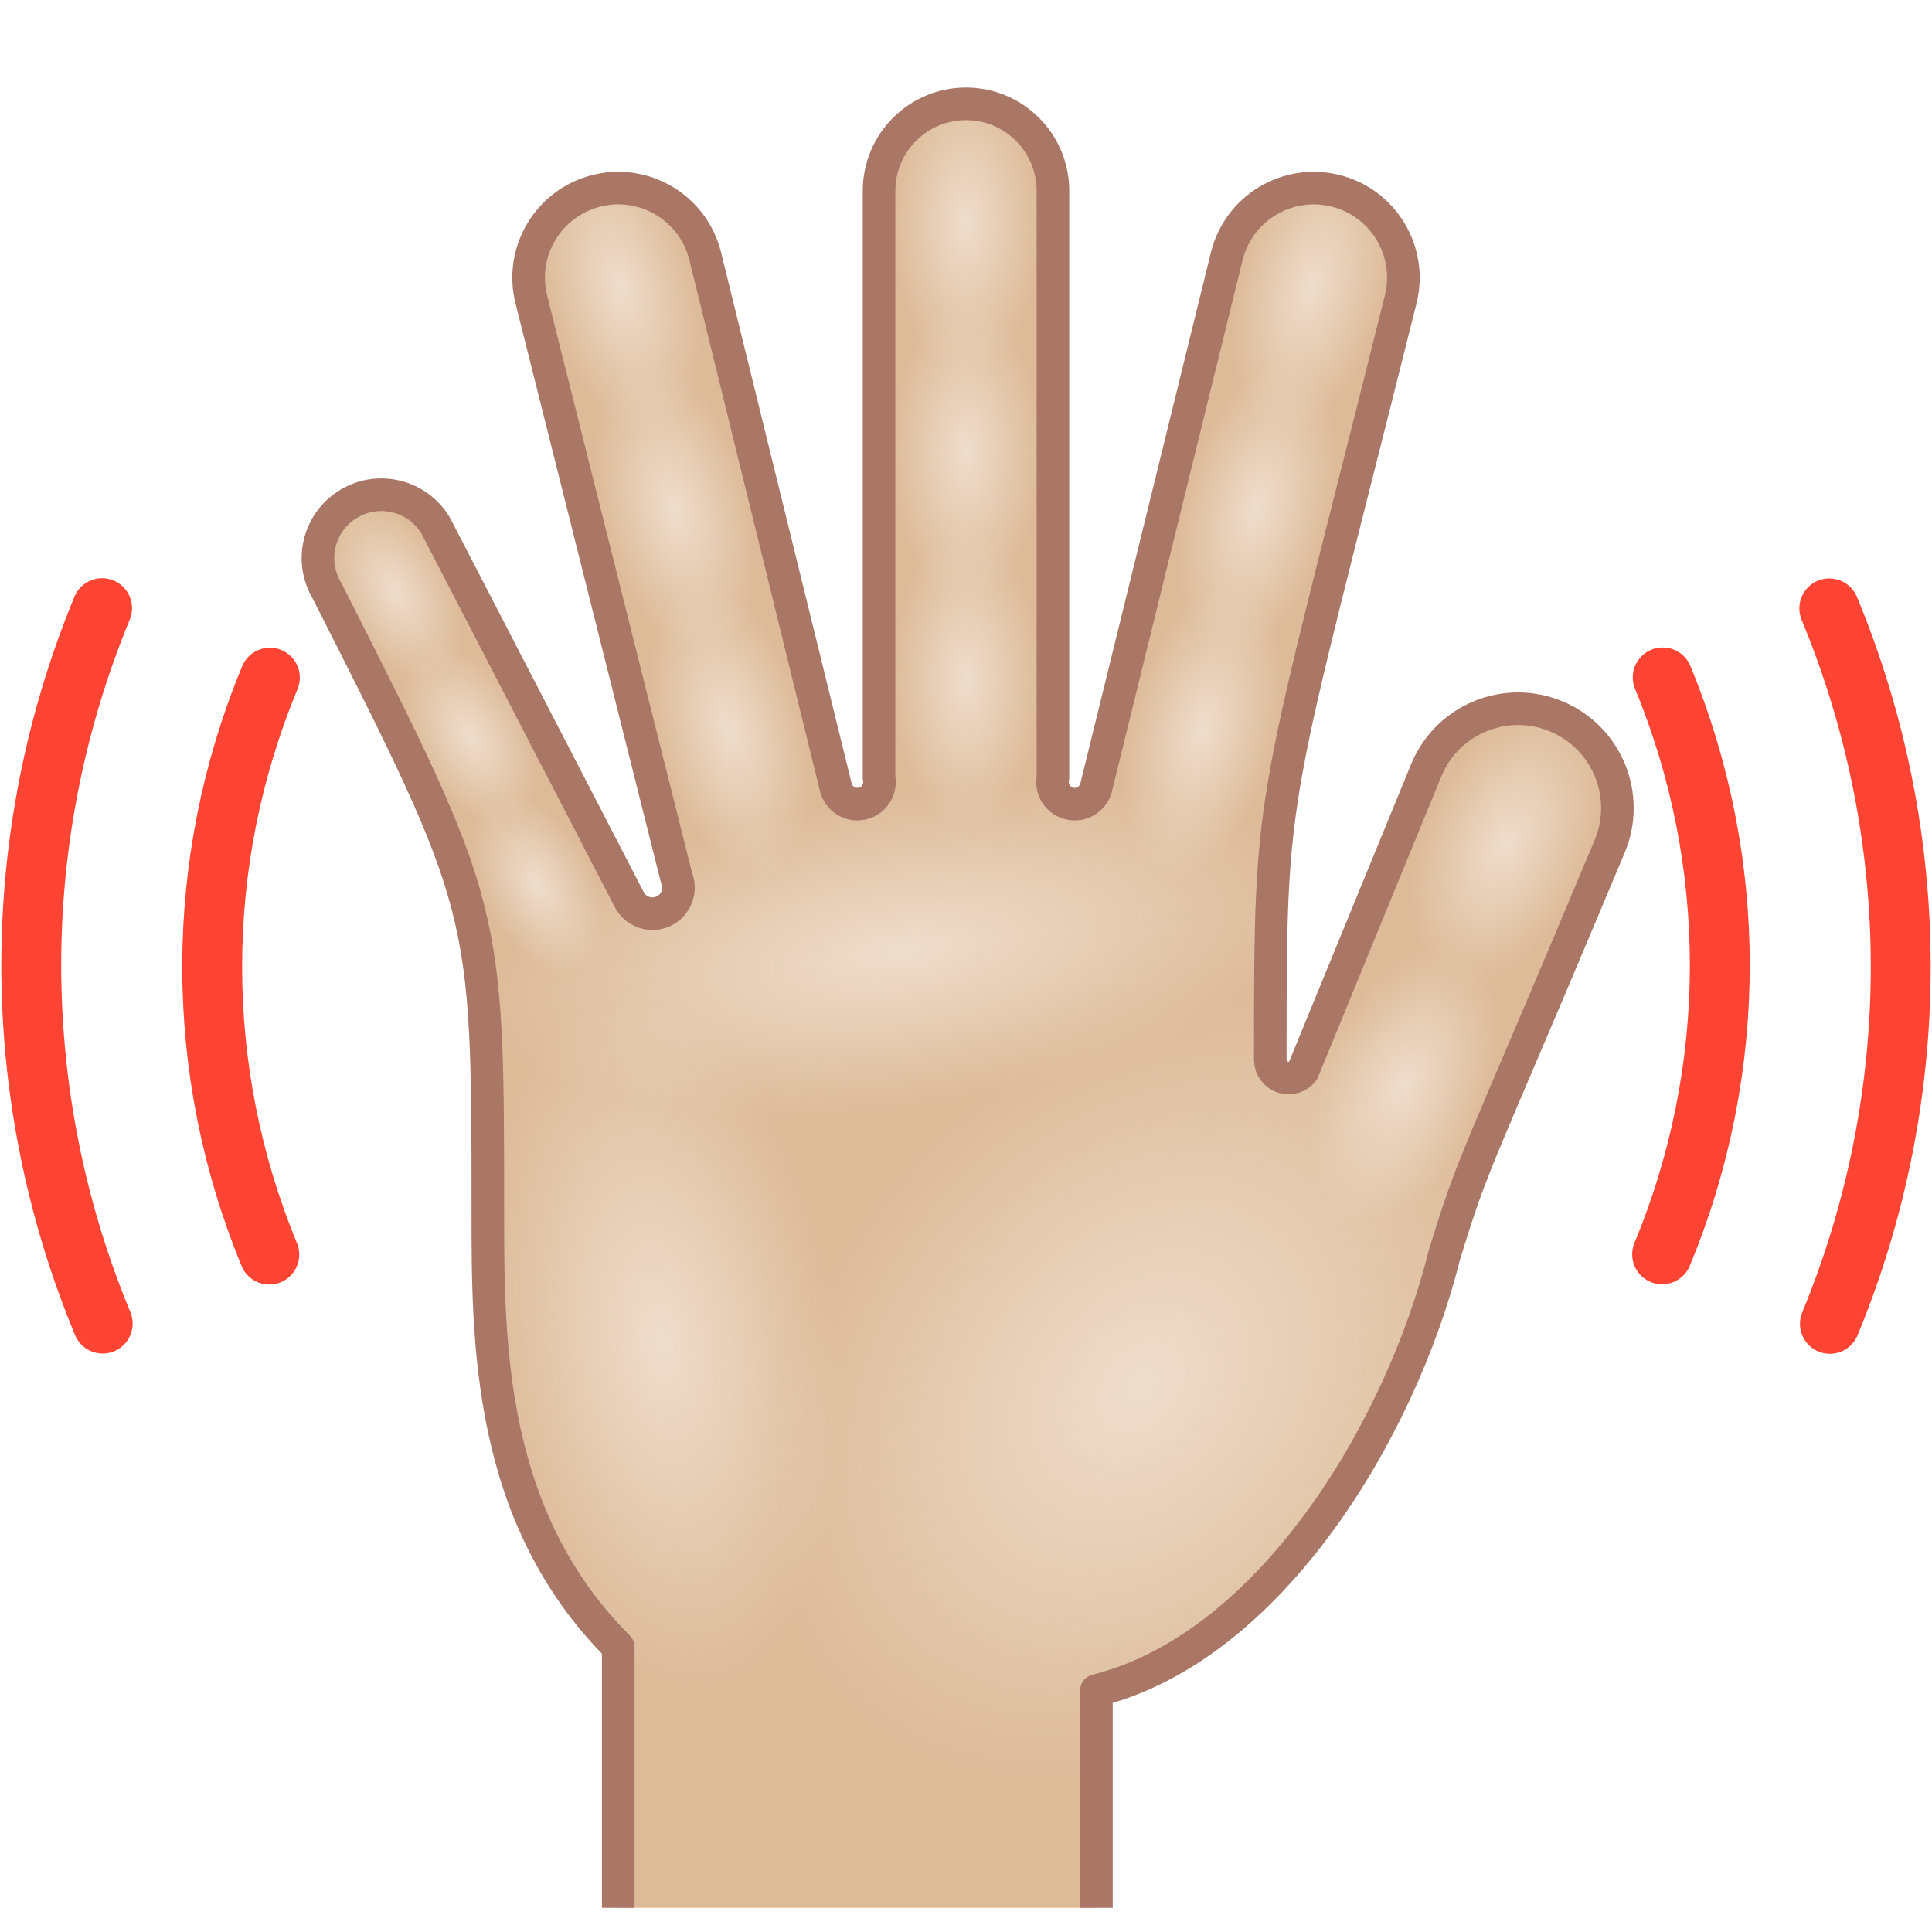
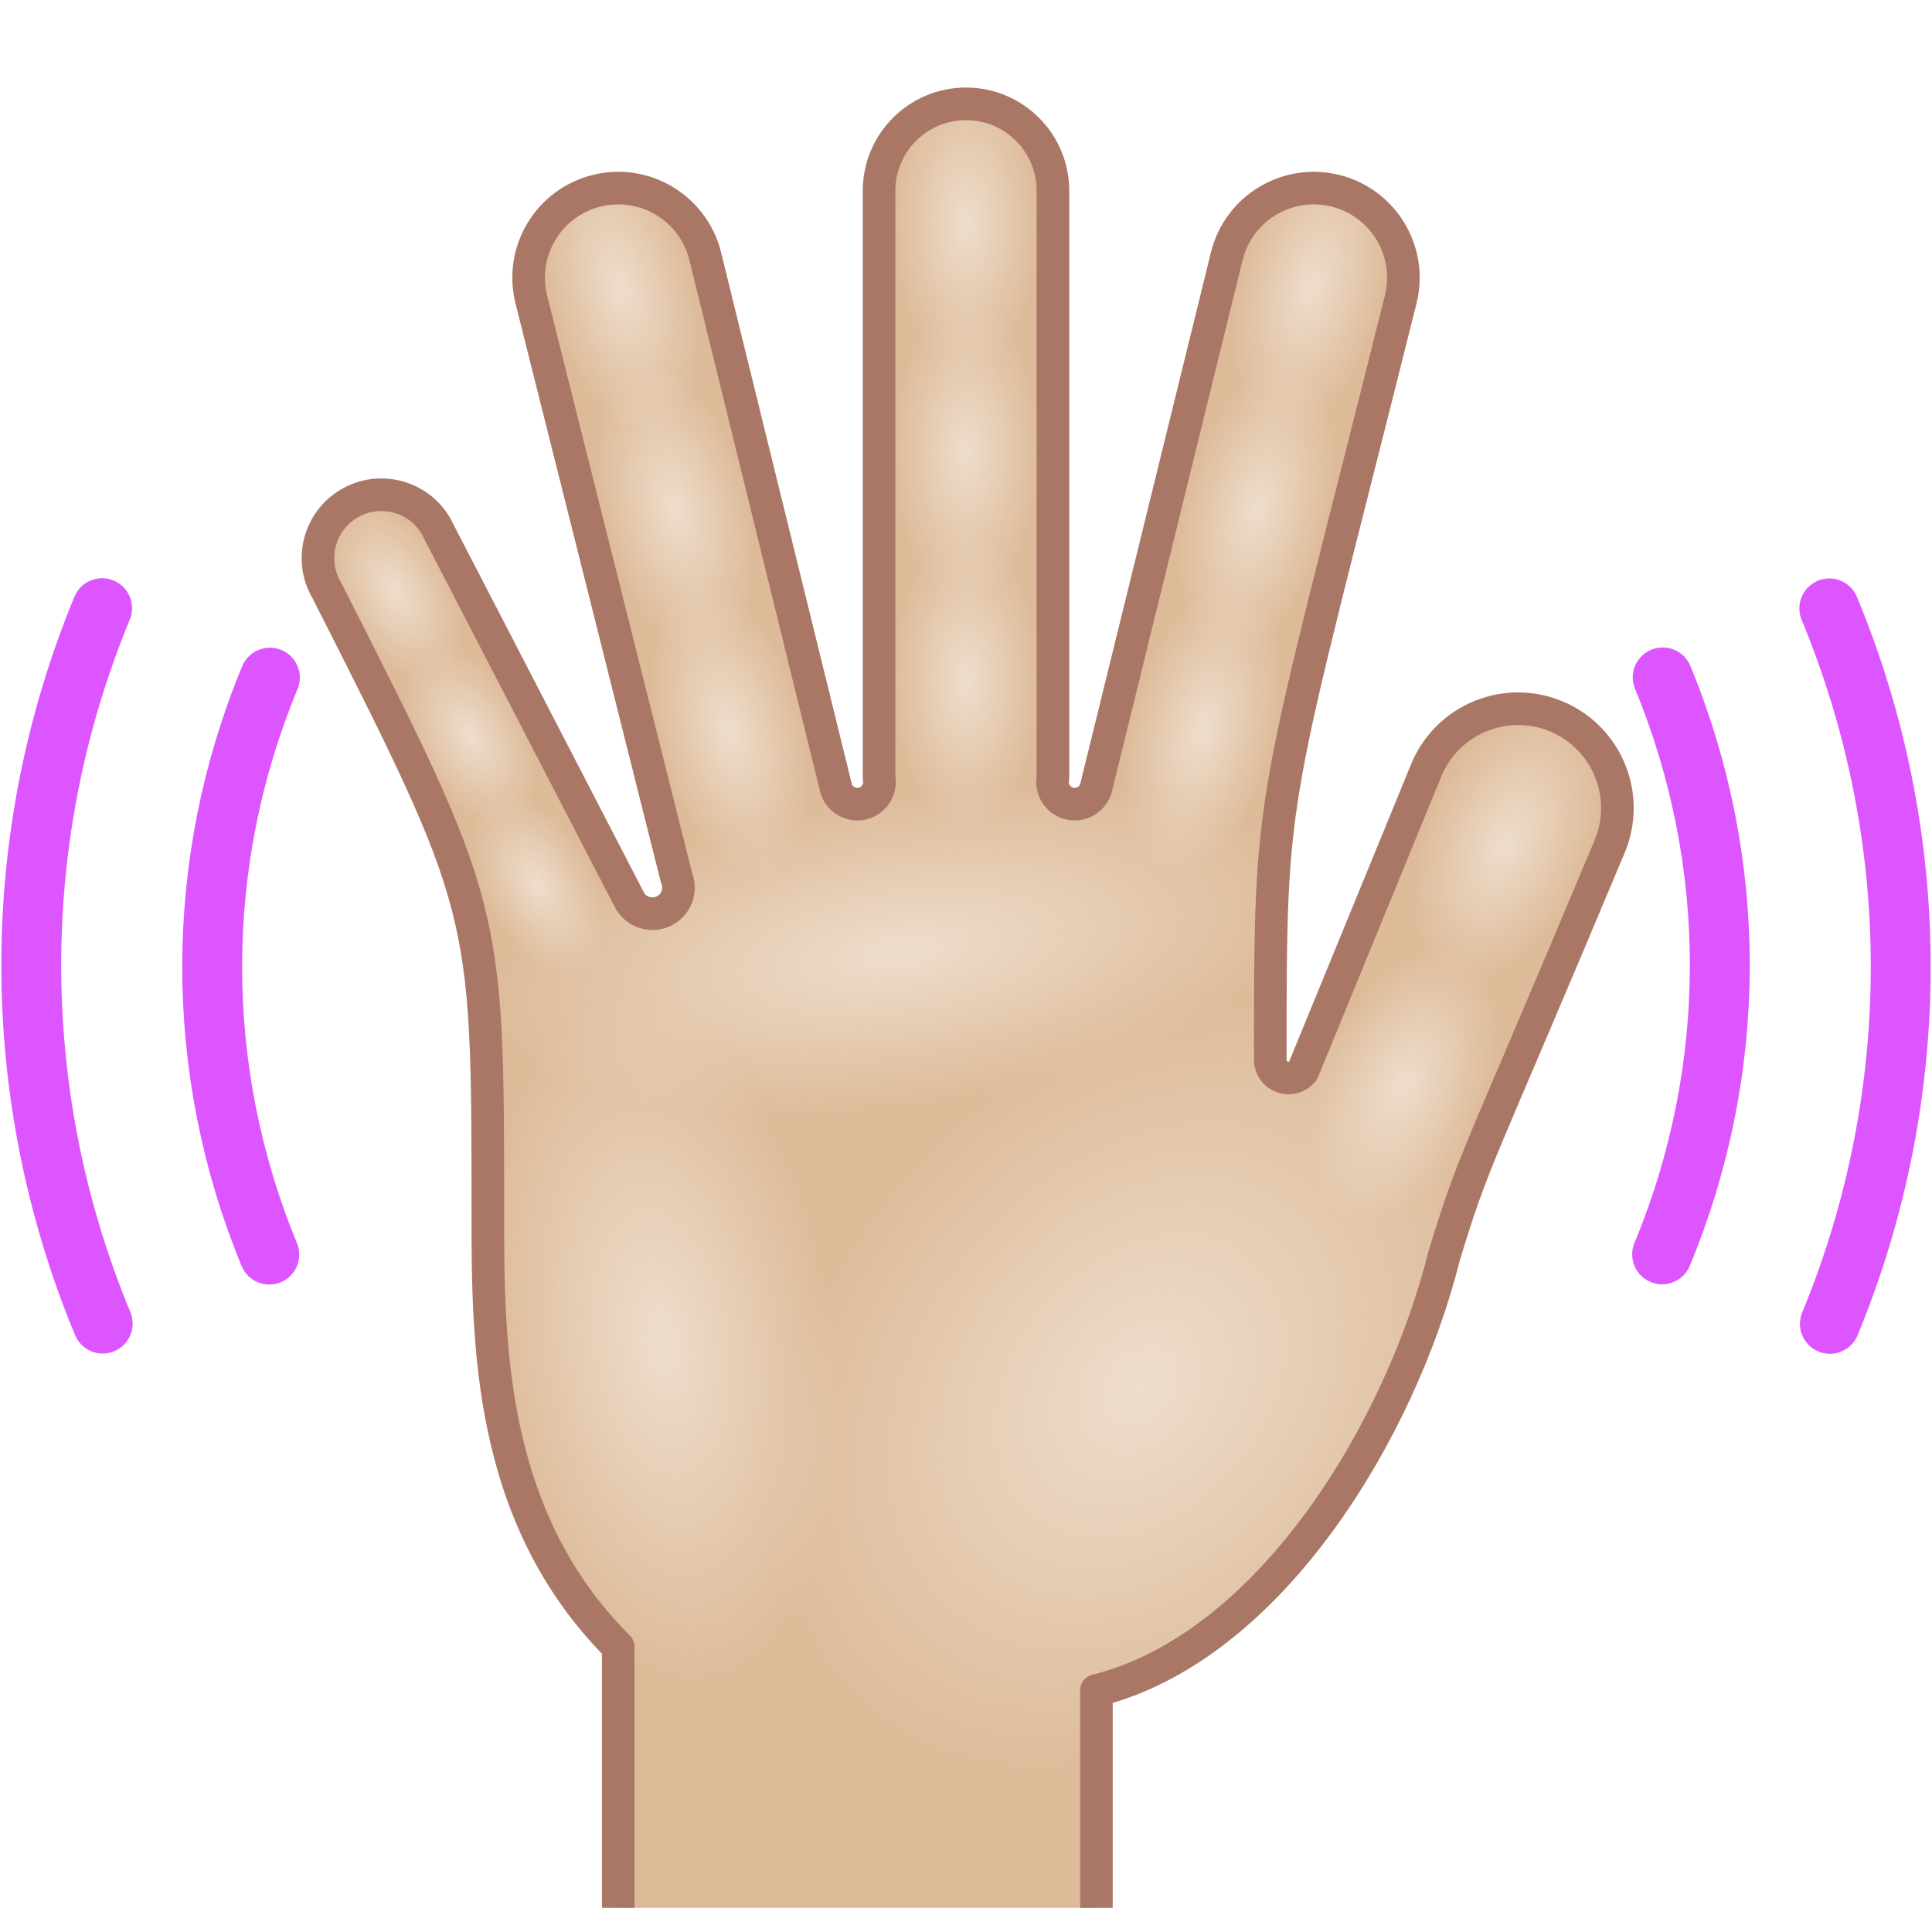
<svg xmlns="http://www.w3.org/2000/svg" xmlns:xlink="http://www.w3.org/1999/xlink" version="1.1" id="top" width="512px" height="512px" viewBox="0,0 1,1" preserveAspectRatio="xMidYMid" overflow="visible">
  <defs>
    <style type="text/css">
      path, line, circle { fill: none; stroke-linejoin: round; stroke-linecap: round }
      #bg { fill: #202020 }
      #hand-outline { stroke: #a76; stroke-width: .75; stroke-opacity: 1 }
      #skin-base { fill: #db9 }
      #skin circle { fill: url(#skin-grad);/* stroke: red; stroke-width: .01*/ }
-       #shakes { stroke: #f43; stroke-width: .031 }
+       #shakes { stroke: #d5f; stroke-width: .031 } /* #f43 */
    </style>
    <clipPath id="hand-clip">
      <use xlink:href="#hand-outline" />
    </clipPath>
    <clipPath id="wrist-clip">
      <rect x="-20" y="3" width="40" height="42" />
    </clipPath>
    <radialGradient id="skin-grad" r=".5" cx=".5" cy=".5">
      <stop offset="0%" stop-color="#edc" />
      <stop offset="100%" stop-color="#edc" stop-opacity="0" />
    </radialGradient>
  </defs>
  <g id="hand" transform="translate(.5,-.025) scale(.0225)" clip-path="url(#wrist-clip)">
    <g id="skin" clip-path="url(#hand-clip)">
      <rect id="skin-base" x="-20" y="0" width="40" height="50" />
      <circle r="10" transform="translate(4,33) rotate(-50) scale(1,.75)" />
      <circle r="4" transform="translate(-7,32) rotate(-8) scale(1,2)" />
      <circle r="4" transform="translate(-1.5,23) rotate(-8) scale(2.4,.9)" />
      <g transform="rotate(-27.44 0,40)">
        <circle r="1.5" transform="translate(0,11.5) scale(.85,1.5)" />
        <circle r="1.5" transform="translate(0,15.25) scale(.85,1.5)" />
        <circle r="1.5" transform="translate(-.2,19) scale(.85,1.5)" />
      </g>
      <g transform="rotate(-13.83 0,40) translate(0,.5)">
        <circle r="2" transform="translate(0,6.25) scale(.85,1.75)" />
        <circle r="2" transform="translate(0,11.5) scale(.85,1.75)" />
        <circle r="2" transform="translate(0,16.75) scale(.85,1.75)" />
      </g>
      <g>
        <circle r="2" transform="translate(0,6.25) scale(.85,1.75)" />
        <circle r="2" transform="translate(0,11.5) scale(.85,1.75)" />
        <circle r="2" transform="translate(0,16.75) scale(.85,1.75)" />
      </g>
      <g transform="rotate(13.83 0,40) translate(0,.5)">
        <circle r="2" transform="translate(0,6.25) scale(.85,1.75)" />
        <circle r="2" transform="translate(0,11.5) scale(.85,1.75)" />
        <circle r="2" transform="translate(0,16.75) scale(.85,1.75)" />
      </g>
      <g transform="rotate(23.025 0,49.75)">
        <circle r="2.25" transform="translate(0,18) scale(.85,1.5)" />
        <circle r="2.25" transform="translate(0,24) scale(.85,1.5)" />
      </g>
    </g>
    <path id="hand-outline" d=" M-8,45 V39 C-11,36 -11,32 -11,29 C-11,22 -11,22 -14.7,14.7 A1.4,1.4 0 0 1 -12.2,13.2 L-7.75,21.8 A.6,.6 0 0 0 -6.66,21.3 L-10,8 A2,2 0 0 1 -6,7 L-3,19.2 A.5,.5 0 0 0 -2,19 L-2,5.5 A2,2 0 0 1 2,5.5 L2,19 A.5,.5 0 0 0 3,19.2 L6,7 A2,2 0 0 1 10,8 C7,20 7,19 7,25.5 A.42,.42 0 0 0 7.75,25.75 L10.6,18.8 A2.25,2.25 0 0 1 14.8,20.6 C11.7,28 11.7,27.7 11,30 C10,34 7,39 3,40 L3,45 " />
  </g>
  <path id="shakes" transform="translate(.5,.5) rotate(22.5)" d=" M.484,0 A.484,.484 0 0 0 .342,-.342 M.39,0 A.39,.39 0 0 0 .276,-.276 M-.484,0 A.484,.484 0 0 0 -.342,.342 M-.39,0 A.39,.39 0 0 0 -.276,.276 " />
</svg>
